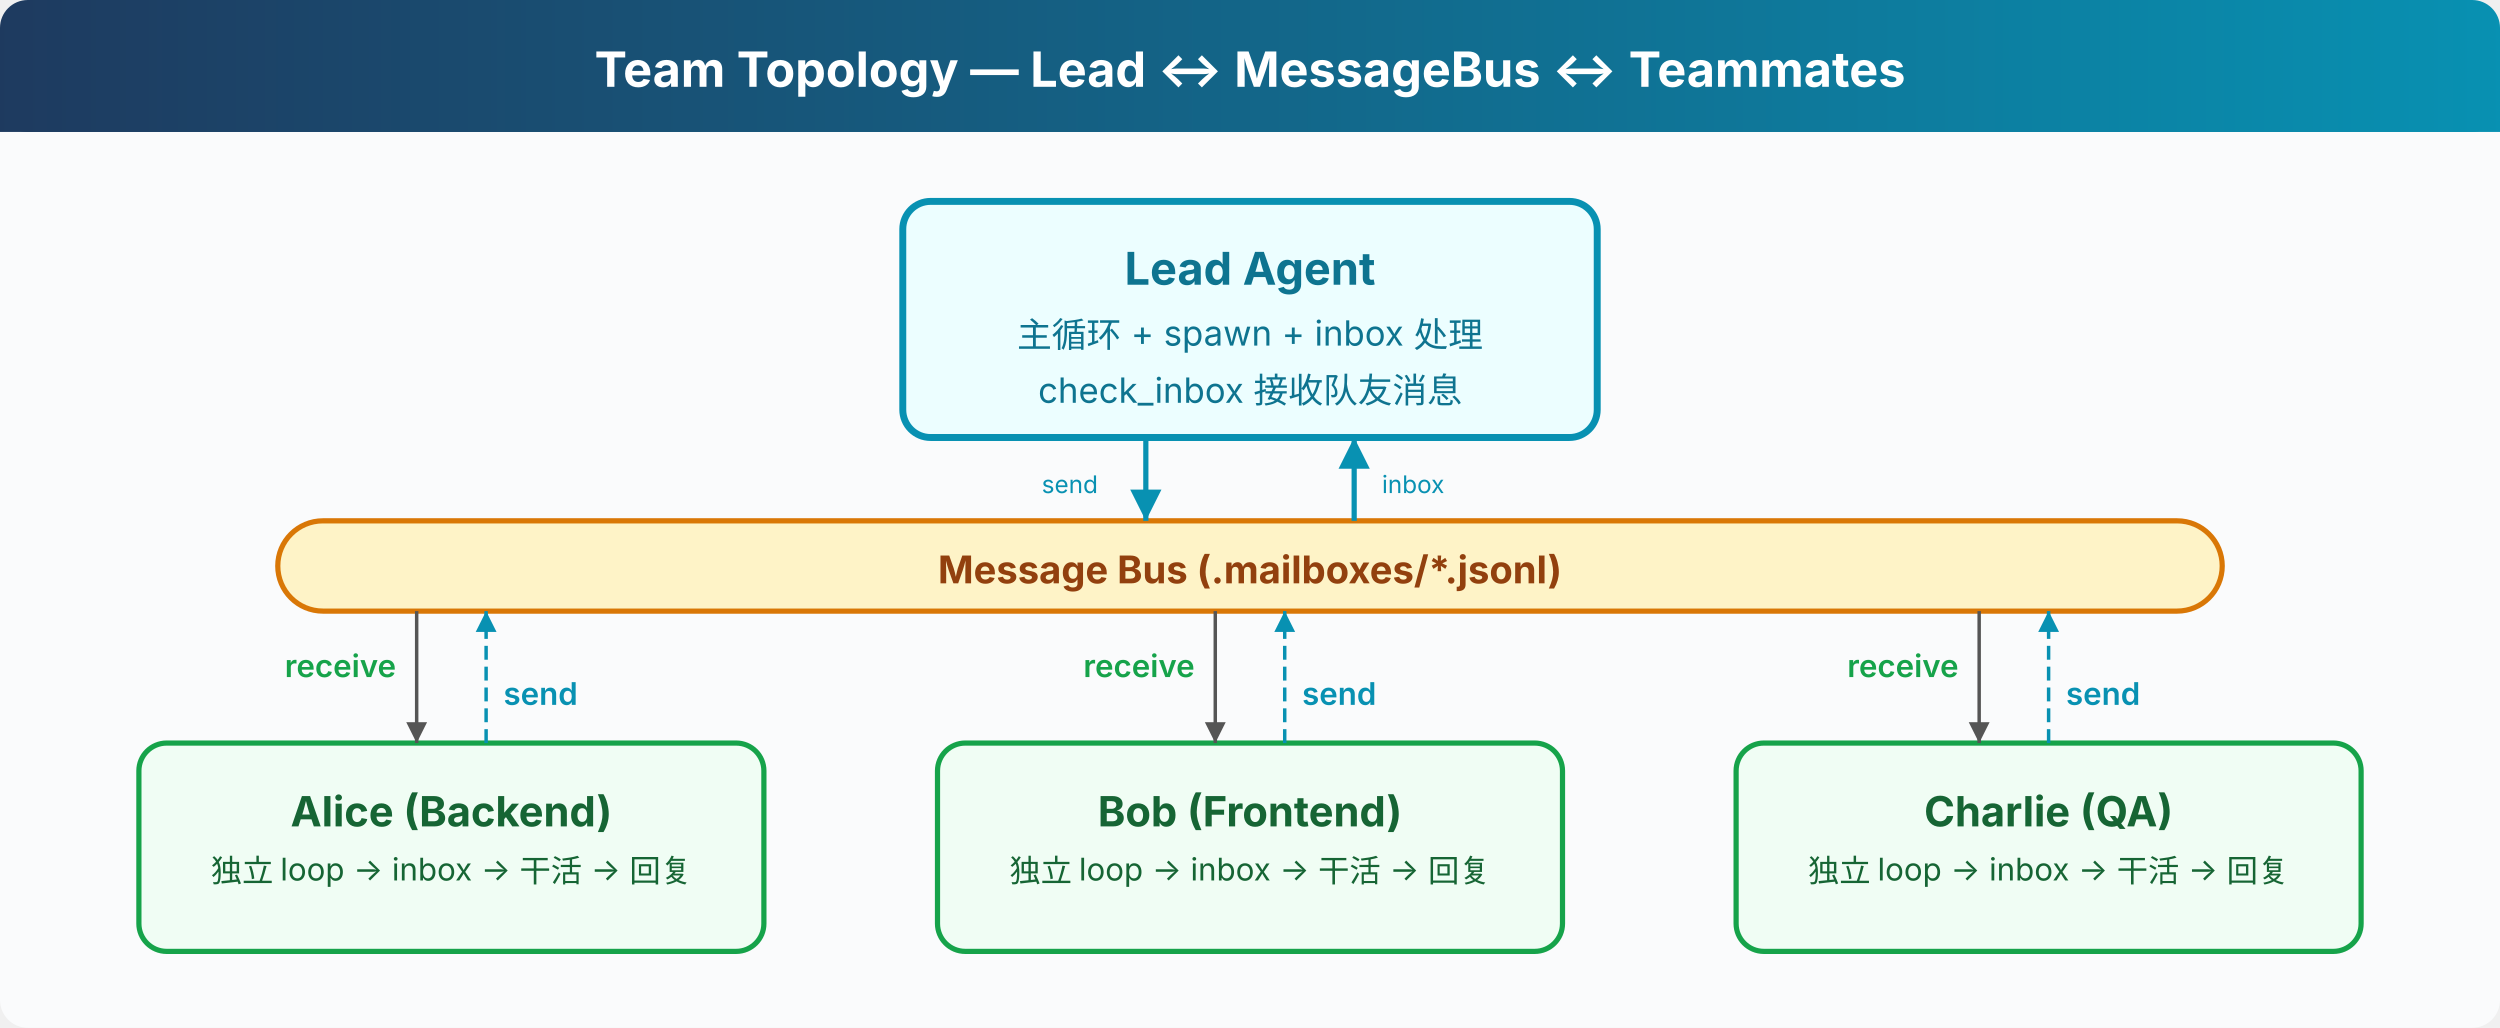
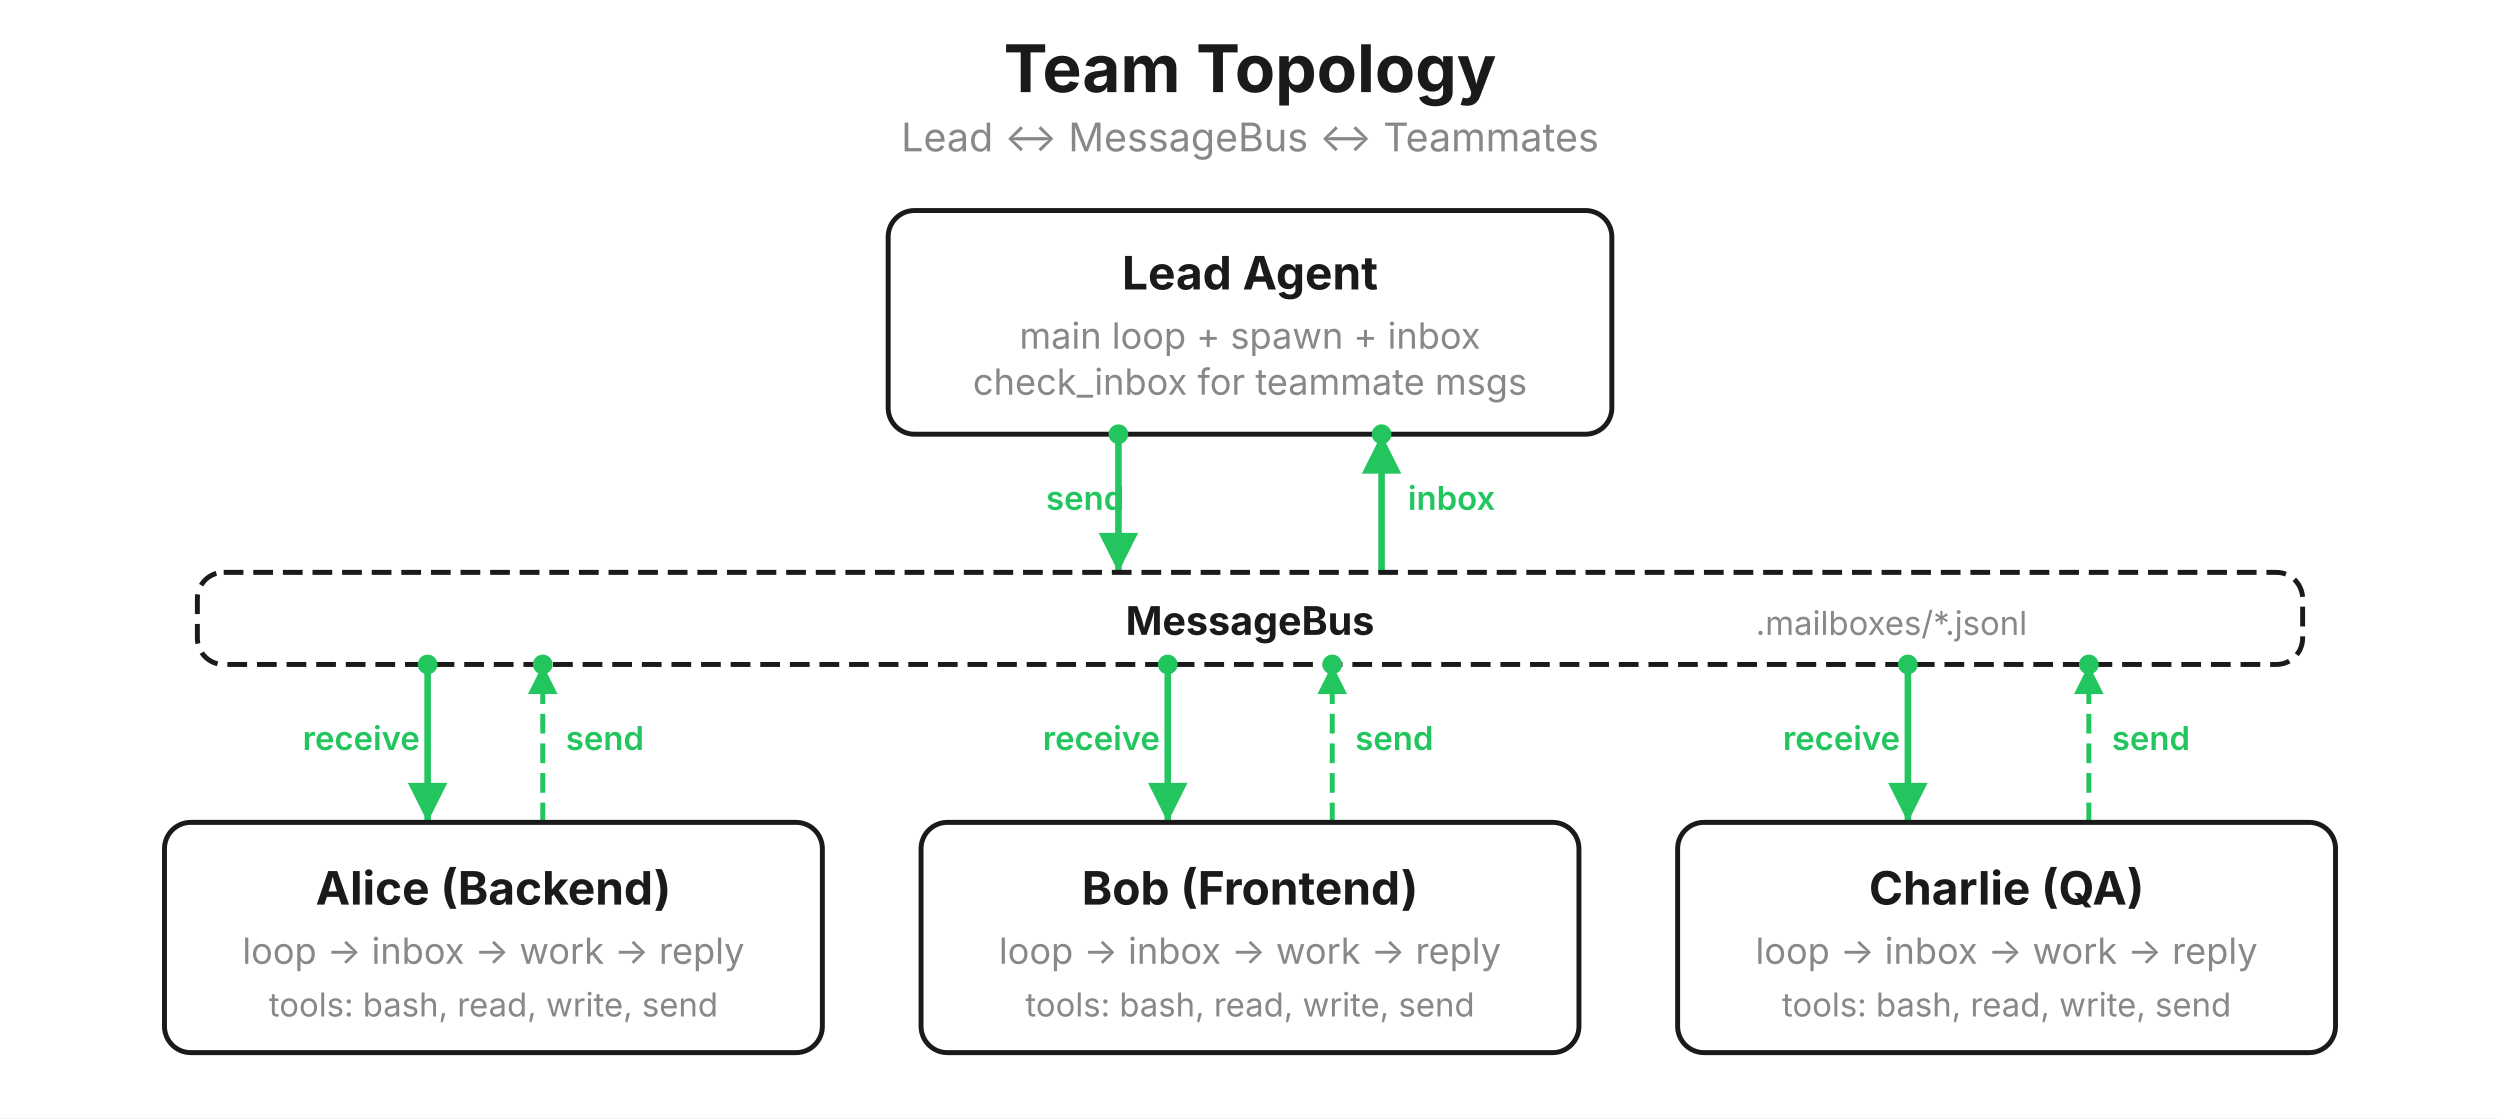
- <svg xmlns="http://www.w3.org/2000/svg" viewBox="0 0 720 296" font-family="system-ui, -apple-system, sans-serif">
+ <svg xmlns="http://www.w3.org/2000/svg" viewBox="0 0 760 340" font-family="system-ui, -apple-system, sans-serif">
  <defs>
-     <linearGradient id="header" x1="0" y1="0" x2="1" y2="0">
-       <stop offset="0%" stop-color="#1e3a5f" />
-       <stop offset="100%" stop-color="#0891b2" />
-     </linearGradient>
-     <marker id="arrow" viewBox="0 0 10 10" refX="10" refY="5" markerWidth="6" markerHeight="6" orient="auto-start-reverse">
-       <path d="M 0 0 L 10 5 L 0 10 z" fill="#555" />
+     <marker id="arrow-green" viewBox="0 0 10 10" refX="10" refY="5" markerWidth="6" markerHeight="6" orient="auto-start-reverse">
+       <path d="M 0 0 L 10 5 L 0 10 z" fill="#22c55e" />
    </marker>
-     <marker id="arrow-cyan" viewBox="0 0 10 10" refX="10" refY="5" markerWidth="6" markerHeight="6" orient="auto-start-reverse">
-       <path d="M 0 0 L 10 5 L 0 10 z" fill="#0891b2" />
-     </marker>
-     <marker id="arrow-amber" viewBox="0 0 10 10" refX="10" refY="5" markerWidth="6" markerHeight="6" orient="auto-start-reverse">
-       <path d="M 0 0 L 10 5 L 0 10 z" fill="#d97706" />
-     </marker>
-     <marker id="arrow-amber-left" viewBox="0 0 10 10" refX="10" refY="5" markerWidth="6" markerHeight="6" orient="auto-start-reverse">
-       <path d="M 10 0 L 0 5 L 10 10 z" fill="#d97706" />
+     <marker id="arrow-gray" viewBox="0 0 10 10" refX="10" refY="5" markerWidth="6" markerHeight="6" orient="auto-start-reverse">
+       <path d="M 0 0 L 10 5 L 0 10 z" fill="#888888" />
    </marker>
  </defs>
-   <rect width="720" height="296" fill="#fafbfc" rx="8" />
-   <rect x="0" y="0" width="720" height="38" fill="url(#header)" rx="8" />
-   <rect x="0" y="30" width="720" height="8" fill="url(#header)" />
-   <text x="360" y="25" fill="#fff" font-size="14" font-weight="700" text-anchor="middle">Team Topology — Lead ↔ MessageBus ↔ Teammates</text>
-   <rect x="260" y="58" width="200" height="68" rx="8" fill="#ecfeff" stroke="#0891b2" stroke-width="2" />
-   <text x="360" y="82" fill="#0e7490" font-size="13" font-weight="700" text-anchor="middle">Lead Agent</text>
-   <text x="360" y="100" fill="#0e7490" font-size="10" text-anchor="middle">主循环 + spawn + inbox 处理</text>
-   <text x="360" y="116" fill="#0e7490" font-size="10" text-anchor="middle">check_inbox 接收队友消息</text>
-   <rect x="80" y="150" width="560" height="26" rx="13" fill="#fef3c7" stroke="#d97706" stroke-width="1.5" />
-   <text x="360" y="168" fill="#92400e" font-size="11" font-weight="700" text-anchor="middle">Message Bus (.mailboxes/*.jsonl)</text>
-   <rect x="40" y="214" width="180" height="60" rx="8" fill="#f0fdf4" stroke="#16a34a" stroke-width="1.5" />
-   <text x="130" y="238" fill="#166534" font-size="12" font-weight="700" text-anchor="middle">Alice (Backend)</text>
-   <text x="130" y="254" fill="#166534" font-size="9" text-anchor="middle">独立 loop → inbox → 干活 → 回复</text>
-   <rect x="270" y="214" width="180" height="60" rx="8" fill="#f0fdf4" stroke="#16a34a" stroke-width="1.5" />
-   <text x="360" y="238" fill="#166534" font-size="12" font-weight="700" text-anchor="middle">Bob (Frontend)</text>
-   <text x="360" y="254" fill="#166534" font-size="9" text-anchor="middle">独立 loop → inbox → 干活 → 回复</text>
-   <rect x="500" y="214" width="180" height="60" rx="8" fill="#f0fdf4" stroke="#16a34a" stroke-width="1.5" />
-   <text x="590" y="238" fill="#166534" font-size="12" font-weight="700" text-anchor="middle">Charlie (QA)</text>
-   <text x="590" y="254" fill="#166534" font-size="9" text-anchor="middle">独立 loop → inbox → 干活 → 回复</text>
-   <line x1="330" y1="126" x2="330" y2="150" stroke="#0891b2" stroke-width="1.5" marker-end="url(#arrow-cyan)" />
-   <text x="300" y="142" fill="#0891b2" font-size="7">send</text>
-   <line x1="390" y1="150" x2="390" y2="126" stroke="#0891b2" stroke-width="1.5" marker-end="url(#arrow-cyan)" />
-   <text x="398" y="142" fill="#0891b2" font-size="7">inbox</text>
-   <line x1="120" y1="176" x2="120" y2="214" stroke="#555" stroke-width="1" marker-end="url(#arrow)" />
-   <line x1="350" y1="176" x2="350" y2="214" stroke="#555" stroke-width="1" marker-end="url(#arrow)" />
-   <line x1="570" y1="176" x2="570" y2="214" stroke="#555" stroke-width="1" marker-end="url(#arrow)" />
-   <text x="82" y="195" fill="#16a34a" font-size="9" font-weight="600">receive</text>
-   <text x="312" y="195" fill="#16a34a" font-size="9" font-weight="600">receive</text>
-   <text x="532" y="195" fill="#16a34a" font-size="9" font-weight="600">receive</text>
-   <line x1="140" y1="214" x2="140" y2="176" stroke="#0891b2" stroke-width="1" stroke-dasharray="4,2" marker-end="url(#arrow-cyan)" />
-   <line x1="370" y1="214" x2="370" y2="176" stroke="#0891b2" stroke-width="1" stroke-dasharray="4,2" marker-end="url(#arrow-cyan)" />
-   <line x1="590" y1="214" x2="590" y2="176" stroke="#0891b2" stroke-width="1" stroke-dasharray="4,2" marker-end="url(#arrow-cyan)" />
-   <text x="145" y="203" fill="#0891b2" font-size="9" font-weight="600">send</text>
-   <text x="375" y="203" fill="#0891b2" font-size="9" font-weight="600">send</text>
-   <text x="595" y="203" fill="#0891b2" font-size="9" font-weight="600">send</text>
+   <rect width="760" height="340" fill="#ffffff" />
+   <text x="380" y="28" fill="#1a1a1a" font-size="20" font-weight="700" text-anchor="middle">Team Topology</text>
+   <text x="380" y="46" fill="#888888" font-size="12" text-anchor="middle">Lead ↔ MessageBus ↔ Teammates</text>
+   <rect x="270" y="64" width="220" height="68" rx="8" fill="#ffffff" stroke="#1a1a1a" stroke-width="1.5" />
+   <text x="380" y="88" fill="#1a1a1a" font-size="14" font-weight="700" text-anchor="middle">Lead Agent</text>
+   <text x="380" y="106" fill="#888888" font-size="11" text-anchor="middle">main loop + spawn + inbox</text>
+   <text x="380" y="120" fill="#888888" font-size="11" text-anchor="middle">check_inbox for teammate msgs</text>
+   <line x1="340" y1="132" x2="340" y2="174" stroke="#22c55e" stroke-width="2" marker-end="url(#arrow-green)" />
+   <text x="318" y="155" fill="#22c55e" font-size="10" font-weight="600">send</text>
+   <line x1="420" y1="174" x2="420" y2="132" stroke="#22c55e" stroke-width="2" marker-end="url(#arrow-green)" />
+   <text x="428" y="155" fill="#22c55e" font-size="10" font-weight="600">inbox</text>
+   <rect x="60" y="174" width="640" height="28" rx="8" fill="#ffffff" stroke="#1a1a1a" stroke-width="1.5" stroke-dasharray="6,3" />
+   <text x="380" y="193" fill="#1a1a1a" font-size="12" font-weight="700" text-anchor="middle">MessageBus</text>
+   <text x="575" y="193" fill="#888888" font-size="10" text-anchor="middle">.mailboxes/*.jsonl</text>
+   <line x1="130" y1="202" x2="130" y2="250" stroke="#22c55e" stroke-width="2" marker-end="url(#arrow-green)" />
+   <text x="92" y="228" fill="#22c55e" font-size="10" font-weight="600">receive</text>
+   <line x1="165" y1="250" x2="165" y2="202" stroke="#22c55e" stroke-width="1.5" stroke-dasharray="6,3" marker-end="url(#arrow-green)" />
+   <text x="172" y="228" fill="#22c55e" font-size="10" font-weight="600">send</text>
+   <line x1="355" y1="202" x2="355" y2="250" stroke="#22c55e" stroke-width="2" marker-end="url(#arrow-green)" />
+   <text x="317" y="228" fill="#22c55e" font-size="10" font-weight="600">receive</text>
+   <line x1="405" y1="250" x2="405" y2="202" stroke="#22c55e" stroke-width="1.5" stroke-dasharray="6,3" marker-end="url(#arrow-green)" />
+   <text x="412" y="228" fill="#22c55e" font-size="10" font-weight="600">send</text>
+   <line x1="580" y1="202" x2="580" y2="250" stroke="#22c55e" stroke-width="2" marker-end="url(#arrow-green)" />
+   <text x="542" y="228" fill="#22c55e" font-size="10" font-weight="600">receive</text>
+   <line x1="635" y1="250" x2="635" y2="202" stroke="#22c55e" stroke-width="1.5" stroke-dasharray="6,3" marker-end="url(#arrow-green)" />
+   <text x="642" y="228" fill="#22c55e" font-size="10" font-weight="600">send</text>
+   <rect x="50" y="250" width="200" height="70" rx="8" fill="#ffffff" stroke="#1a1a1a" stroke-width="1.5" />
+   <text x="150" y="275" fill="#1a1a1a" font-size="14" font-weight="700" text-anchor="middle">Alice (Backend)</text>
+   <text x="150" y="293" fill="#888888" font-size="11" text-anchor="middle">loop → inbox → work → reply</text>
+   <text x="150" y="309" fill="#888888" font-size="10" text-anchor="middle">tools: bash, read, write, send</text>
+   <rect x="280" y="250" width="200" height="70" rx="8" fill="#ffffff" stroke="#1a1a1a" stroke-width="1.5" />
+   <text x="380" y="275" fill="#1a1a1a" font-size="14" font-weight="700" text-anchor="middle">Bob (Frontend)</text>
+   <text x="380" y="293" fill="#888888" font-size="11" text-anchor="middle">loop → inbox → work → reply</text>
+   <text x="380" y="309" fill="#888888" font-size="10" text-anchor="middle">tools: bash, read, write, send</text>
+   <rect x="510" y="250" width="200" height="70" rx="8" fill="#ffffff" stroke="#1a1a1a" stroke-width="1.5" />
+   <text x="610" y="275" fill="#1a1a1a" font-size="14" font-weight="700" text-anchor="middle">Charlie (QA)</text>
+   <text x="610" y="293" fill="#888888" font-size="11" text-anchor="middle">loop → inbox → work → reply</text>
+   <text x="610" y="309" fill="#888888" font-size="10" text-anchor="middle">tools: bash, read, write, send</text>
+   <circle cx="340" cy="132" r="3" fill="#22c55e" />
+   <circle cx="420" cy="132" r="3" fill="#22c55e" />
+   <circle cx="130" cy="202" r="3" fill="#22c55e" />
+   <circle cx="165" cy="202" r="3" fill="#22c55e" />
+   <circle cx="355" cy="202" r="3" fill="#22c55e" />
+   <circle cx="405" cy="202" r="3" fill="#22c55e" />
+   <circle cx="580" cy="202" r="3" fill="#22c55e" />
+   <circle cx="635" cy="202" r="3" fill="#22c55e" />
</svg>
